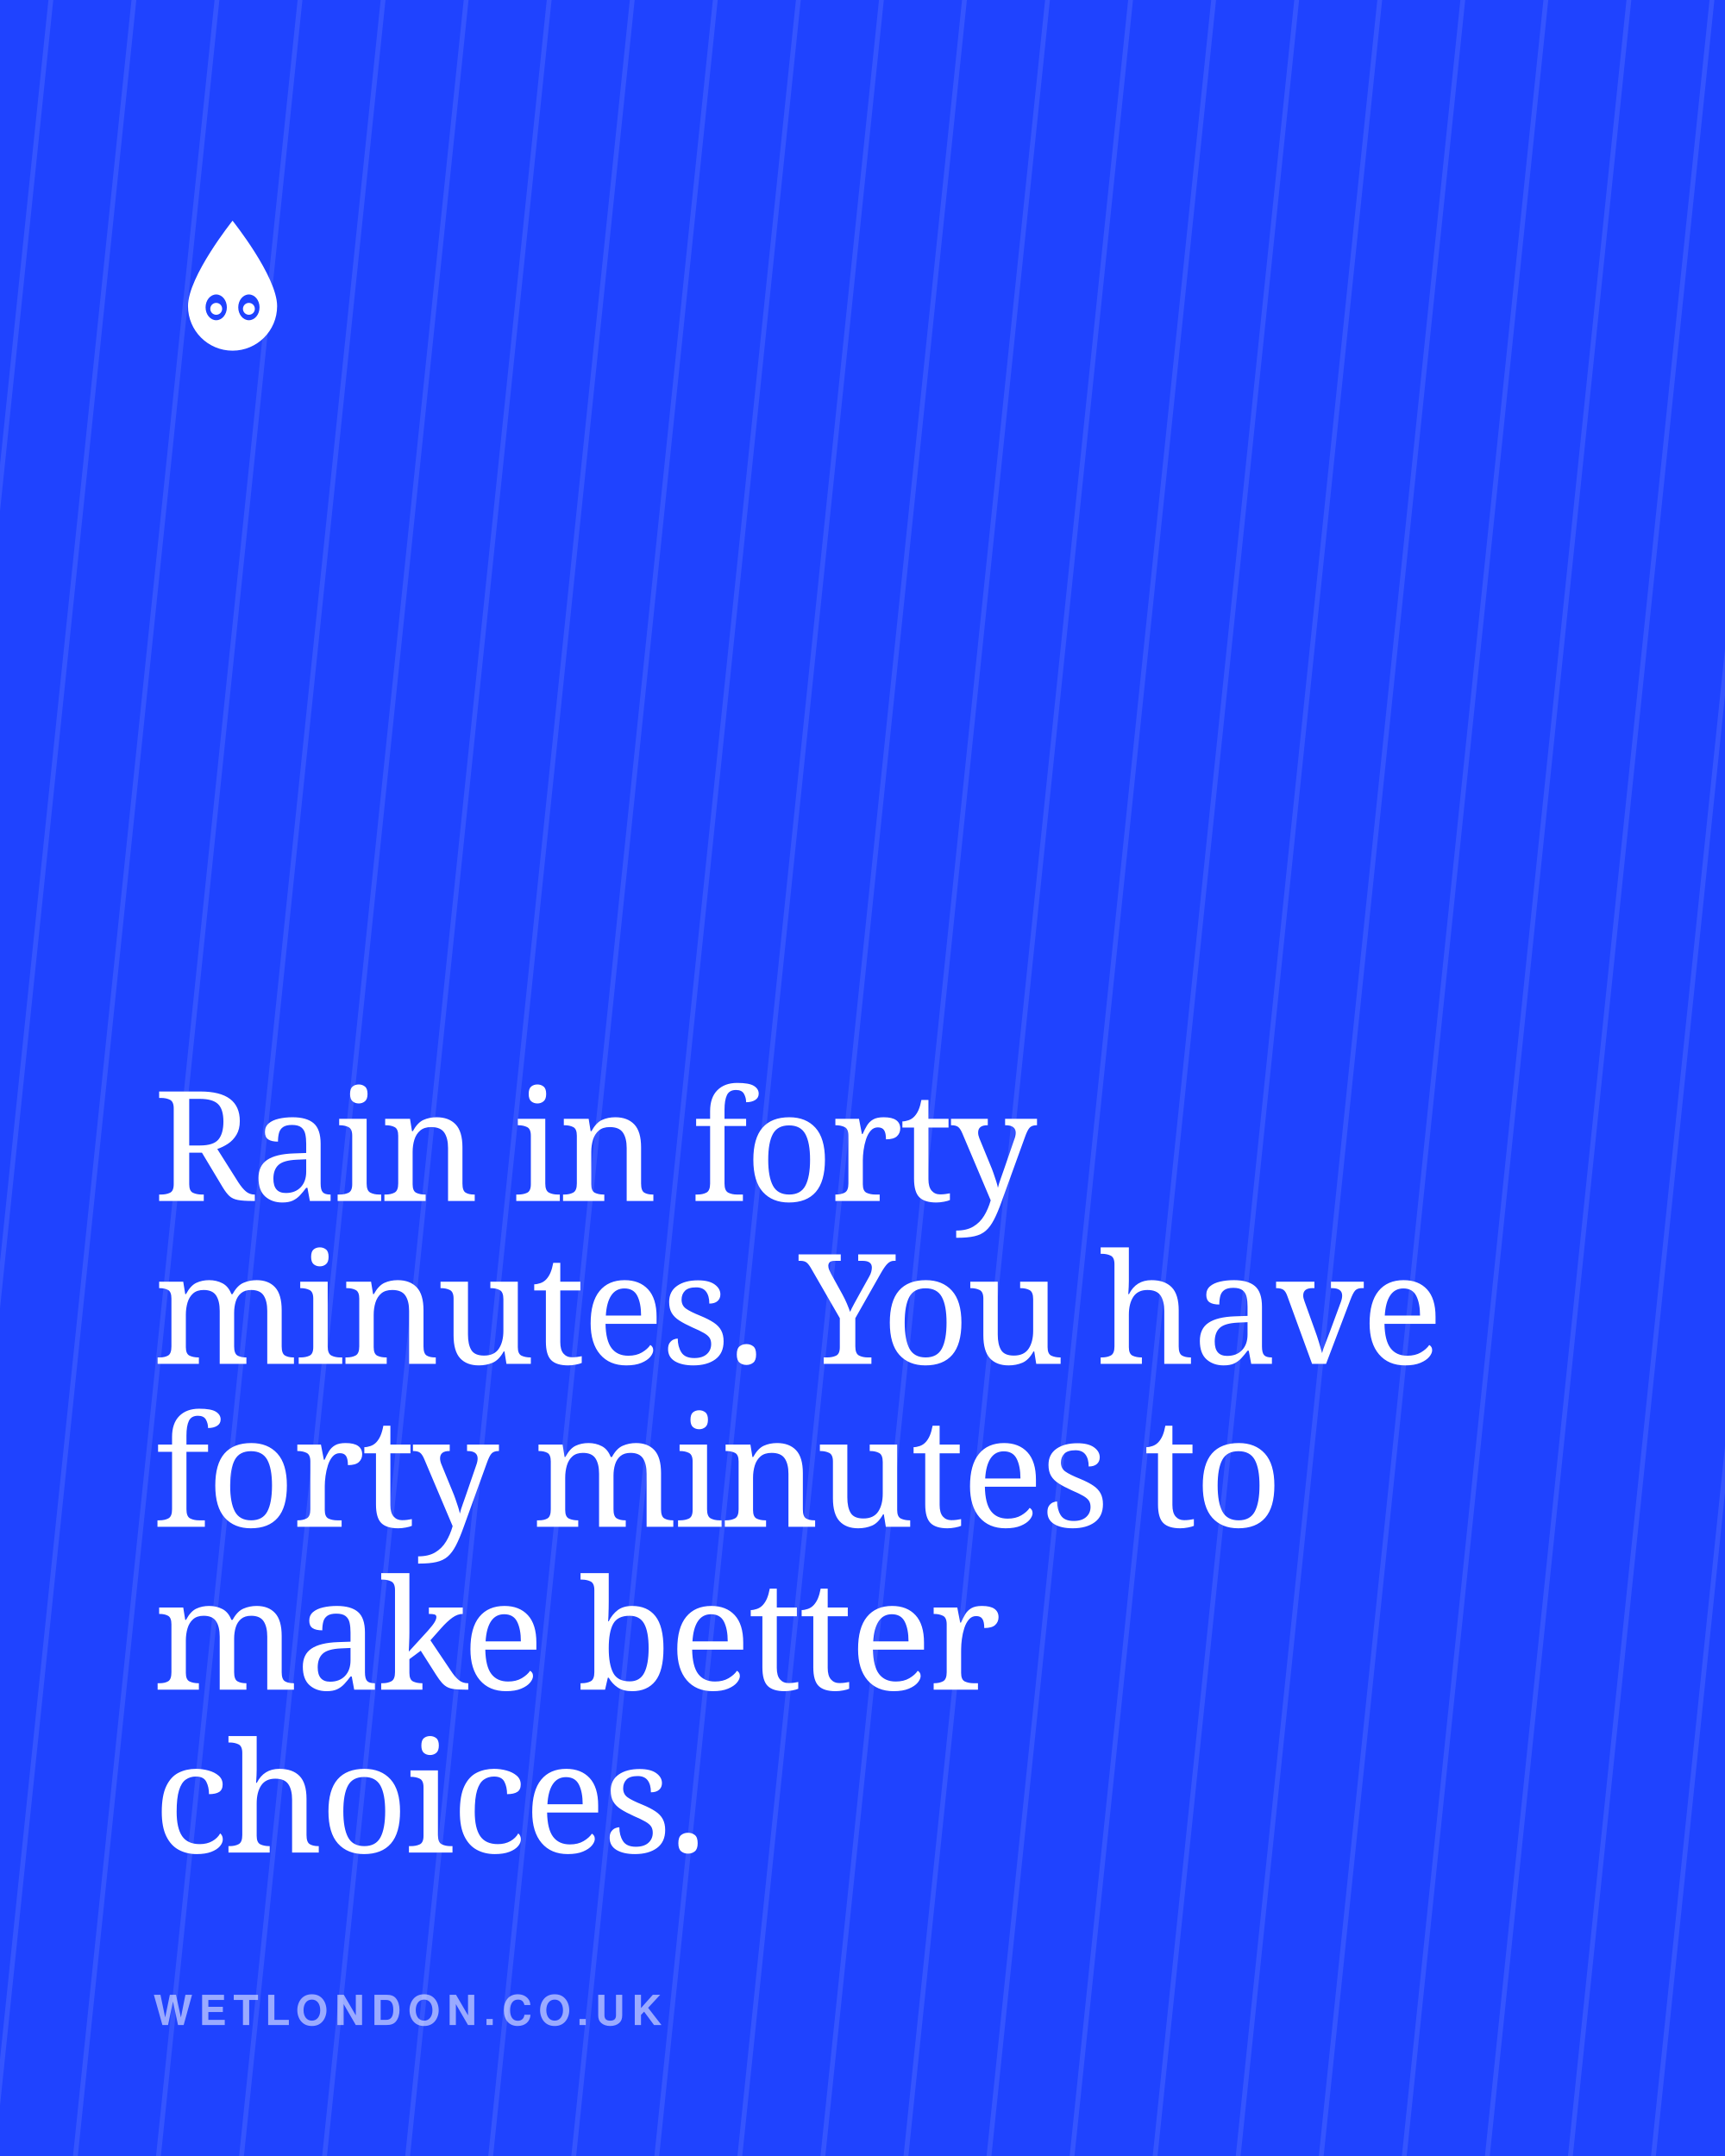
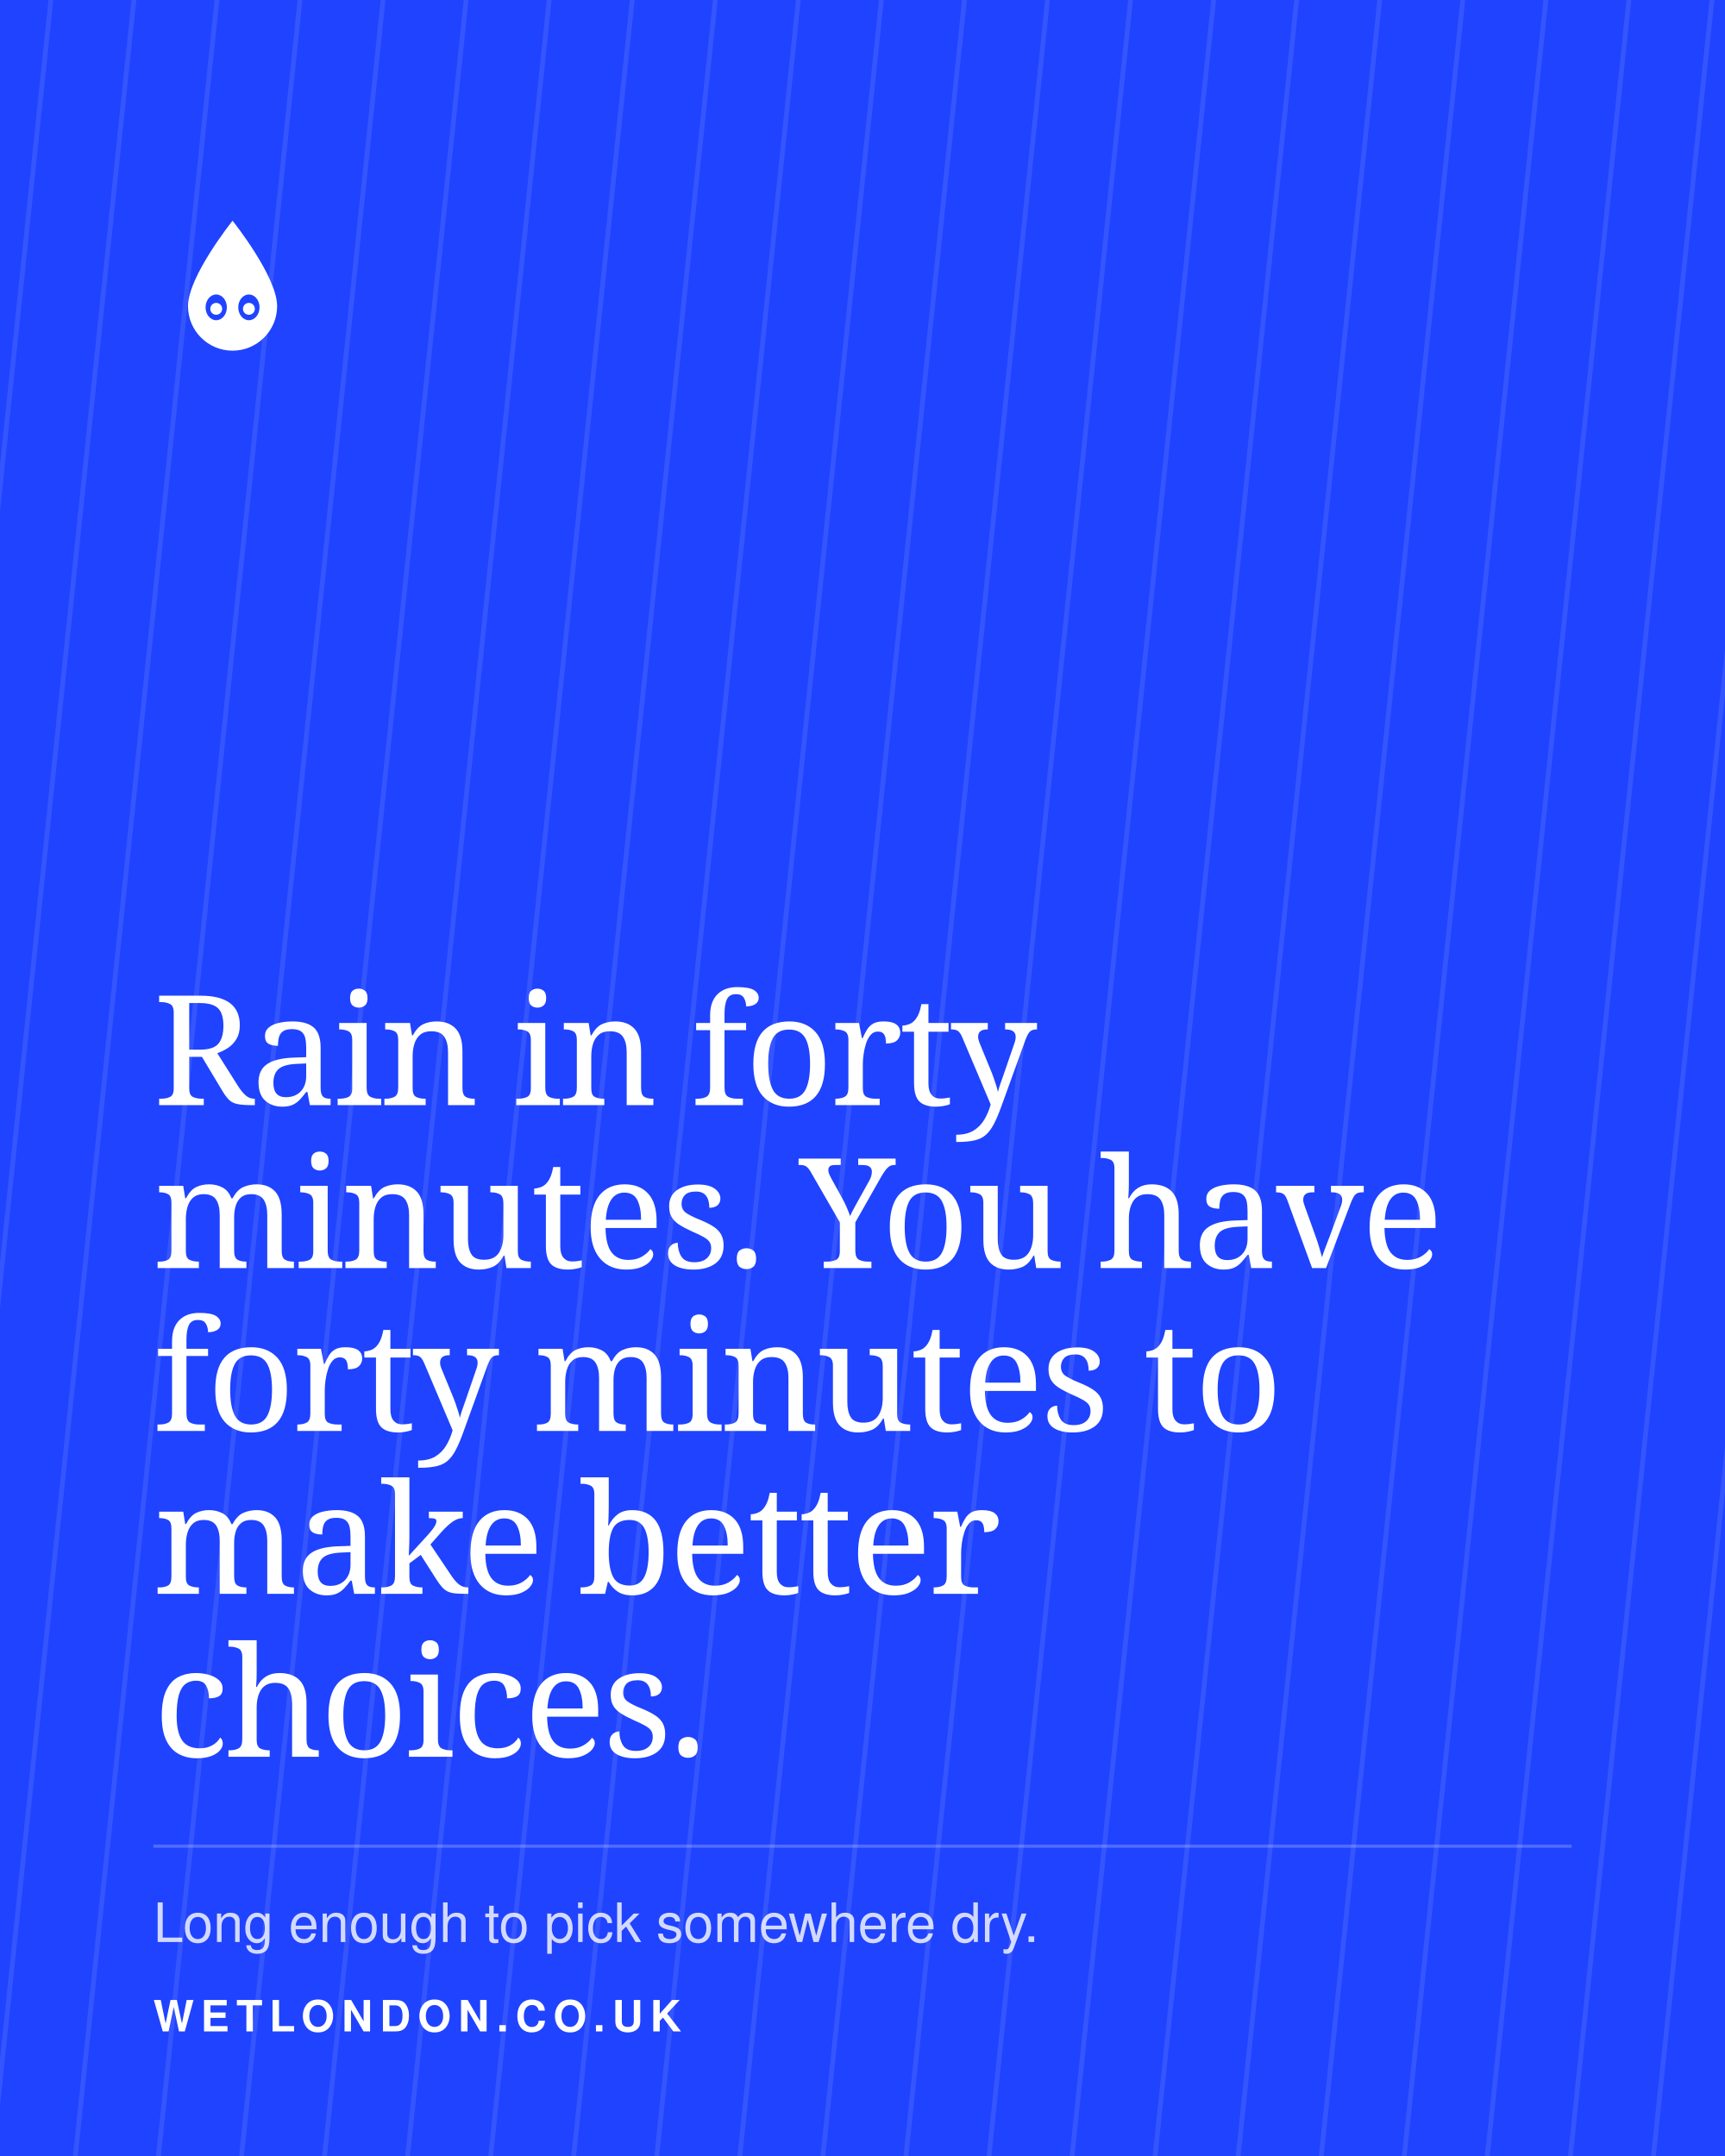
<svg xmlns="http://www.w3.org/2000/svg" width="1080" height="1350" viewBox="0 0 1080 1350">
  <rect width="1080" height="1350" fill="#1F43FF" />
  <g stroke="#FFFFFF" stroke-opacity="0.10" stroke-width="3">
    <line x1="-120" y1="-40" x2="-270" y2="1400" />
    <line x1="-68" y1="-40" x2="-218" y2="1400" />
    <line x1="-16" y1="-40" x2="-166" y2="1400" />
    <line x1="36" y1="-40" x2="-114" y2="1400" />
    <line x1="88" y1="-40" x2="-62" y2="1400" />
    <line x1="140" y1="-40" x2="-10" y2="1400" />
    <line x1="192" y1="-40" x2="42" y2="1400" />
    <line x1="244" y1="-40" x2="94" y2="1400" />
    <line x1="296" y1="-40" x2="146" y2="1400" />
    <line x1="348" y1="-40" x2="198" y2="1400" />
    <line x1="400" y1="-40" x2="250" y2="1400" />
    <line x1="452" y1="-40" x2="302" y2="1400" />
    <line x1="504" y1="-40" x2="354" y2="1400" />
    <line x1="556" y1="-40" x2="406" y2="1400" />
    <line x1="608" y1="-40" x2="458" y2="1400" />
    <line x1="660" y1="-40" x2="510" y2="1400" />
    <line x1="712" y1="-40" x2="562" y2="1400" />
    <line x1="764" y1="-40" x2="614" y2="1400" />
    <line x1="816" y1="-40" x2="666" y2="1400" />
    <line x1="868" y1="-40" x2="718" y2="1400" />
    <line x1="920" y1="-40" x2="770" y2="1400" />
    <line x1="972" y1="-40" x2="822" y2="1400" />
    <line x1="1024" y1="-40" x2="874" y2="1400" />
    <line x1="1076" y1="-40" x2="926" y2="1400" />
    <line x1="1128" y1="-40" x2="978" y2="1400" />
    <line x1="1180" y1="-40" x2="1030" y2="1400" />
  </g>
  <g transform="translate(96 132) scale(1.55)">
    <path d="M32 4c0 0 18 22.5 18 34.5a18 18 0 0 1-36 0C14 26.5 32 4 32 4Z" fill="#FFFFFF" />
    <ellipse cx="25.4" cy="39" rx="4.3" ry="5.2" fill="#1F43FF" />
    <ellipse cx="38.6" cy="39" rx="4.3" ry="5.2" fill="#1F43FF" />
    <circle cx="25.4" cy="39.6" r="2.4" fill="#FFFFFF" />
    <circle cx="38.6" cy="39.6" r="2.4" fill="#FFFFFF" />
  </g>
-   <text x="96" y="752" font-family="Newsreader, Georgia, serif" font-size="96" font-weight="400" fill="#FFFFFF" letter-spacing="-0.02em">Rain in forty</text>
-   <text x="96" y="854" font-family="Newsreader, Georgia, serif" font-size="96" font-weight="400" fill="#FFFFFF" letter-spacing="-0.02em">minutes. You have</text>
-   <text x="96" y="956" font-family="Newsreader, Georgia, serif" font-size="96" font-weight="400" fill="#FFFFFF" letter-spacing="-0.02em">forty minutes to</text>
-   <text x="96" y="1058" font-family="Newsreader, Georgia, serif" font-size="96" font-weight="400" fill="#FFFFFF" letter-spacing="-0.02em">make better</text>
-   <text x="96" y="1160" font-family="Newsreader, Georgia, serif" font-size="96" font-weight="400" fill="#FFFFFF" letter-spacing="-0.02em">choices.</text>
-   <text x="96" y="1268" font-family="Archivo, Helvetica, Arial, sans-serif" font-size="26" font-weight="700" letter-spacing="0.16em" fill="#FFFFFF" fill-opacity="0.55">WETLONDON.CO.UK</text>
+   <text x="96" y="692" font-family="Newsreader, Georgia, serif" font-size="96" font-weight="400" fill="#FFFFFF" letter-spacing="-0.02em">Rain in forty</text>
+   <text x="96" y="794" font-family="Newsreader, Georgia, serif" font-size="96" font-weight="400" fill="#FFFFFF" letter-spacing="-0.02em">minutes. You have</text>
+   <text x="96" y="896" font-family="Newsreader, Georgia, serif" font-size="96" font-weight="400" fill="#FFFFFF" letter-spacing="-0.02em">forty minutes to</text>
+   <text x="96" y="998" font-family="Newsreader, Georgia, serif" font-size="96" font-weight="400" fill="#FFFFFF" letter-spacing="-0.02em">make better</text>
+   <text x="96" y="1100" font-family="Newsreader, Georgia, serif" font-size="96" font-weight="400" fill="#FFFFFF" letter-spacing="-0.02em">choices.</text>
+   <line x1="96" y1="1156" x2="984" y2="1156" stroke="#FFFFFF" stroke-opacity="0.22" stroke-width="2" />
+   <text x="96" y="1216" font-family="Archivo, Helvetica, Arial, sans-serif" font-size="34" font-weight="500" fill="#FFFFFF" fill-opacity="0.8">Long enough to pick somewhere dry.</text>
+   <text x="96" y="1272" font-family="Archivo, Helvetica, Arial, sans-serif" font-size="27" font-weight="700" letter-spacing="0.16em" fill="#FFFFFF">WETLONDON.CO.UK</text>
</svg>
